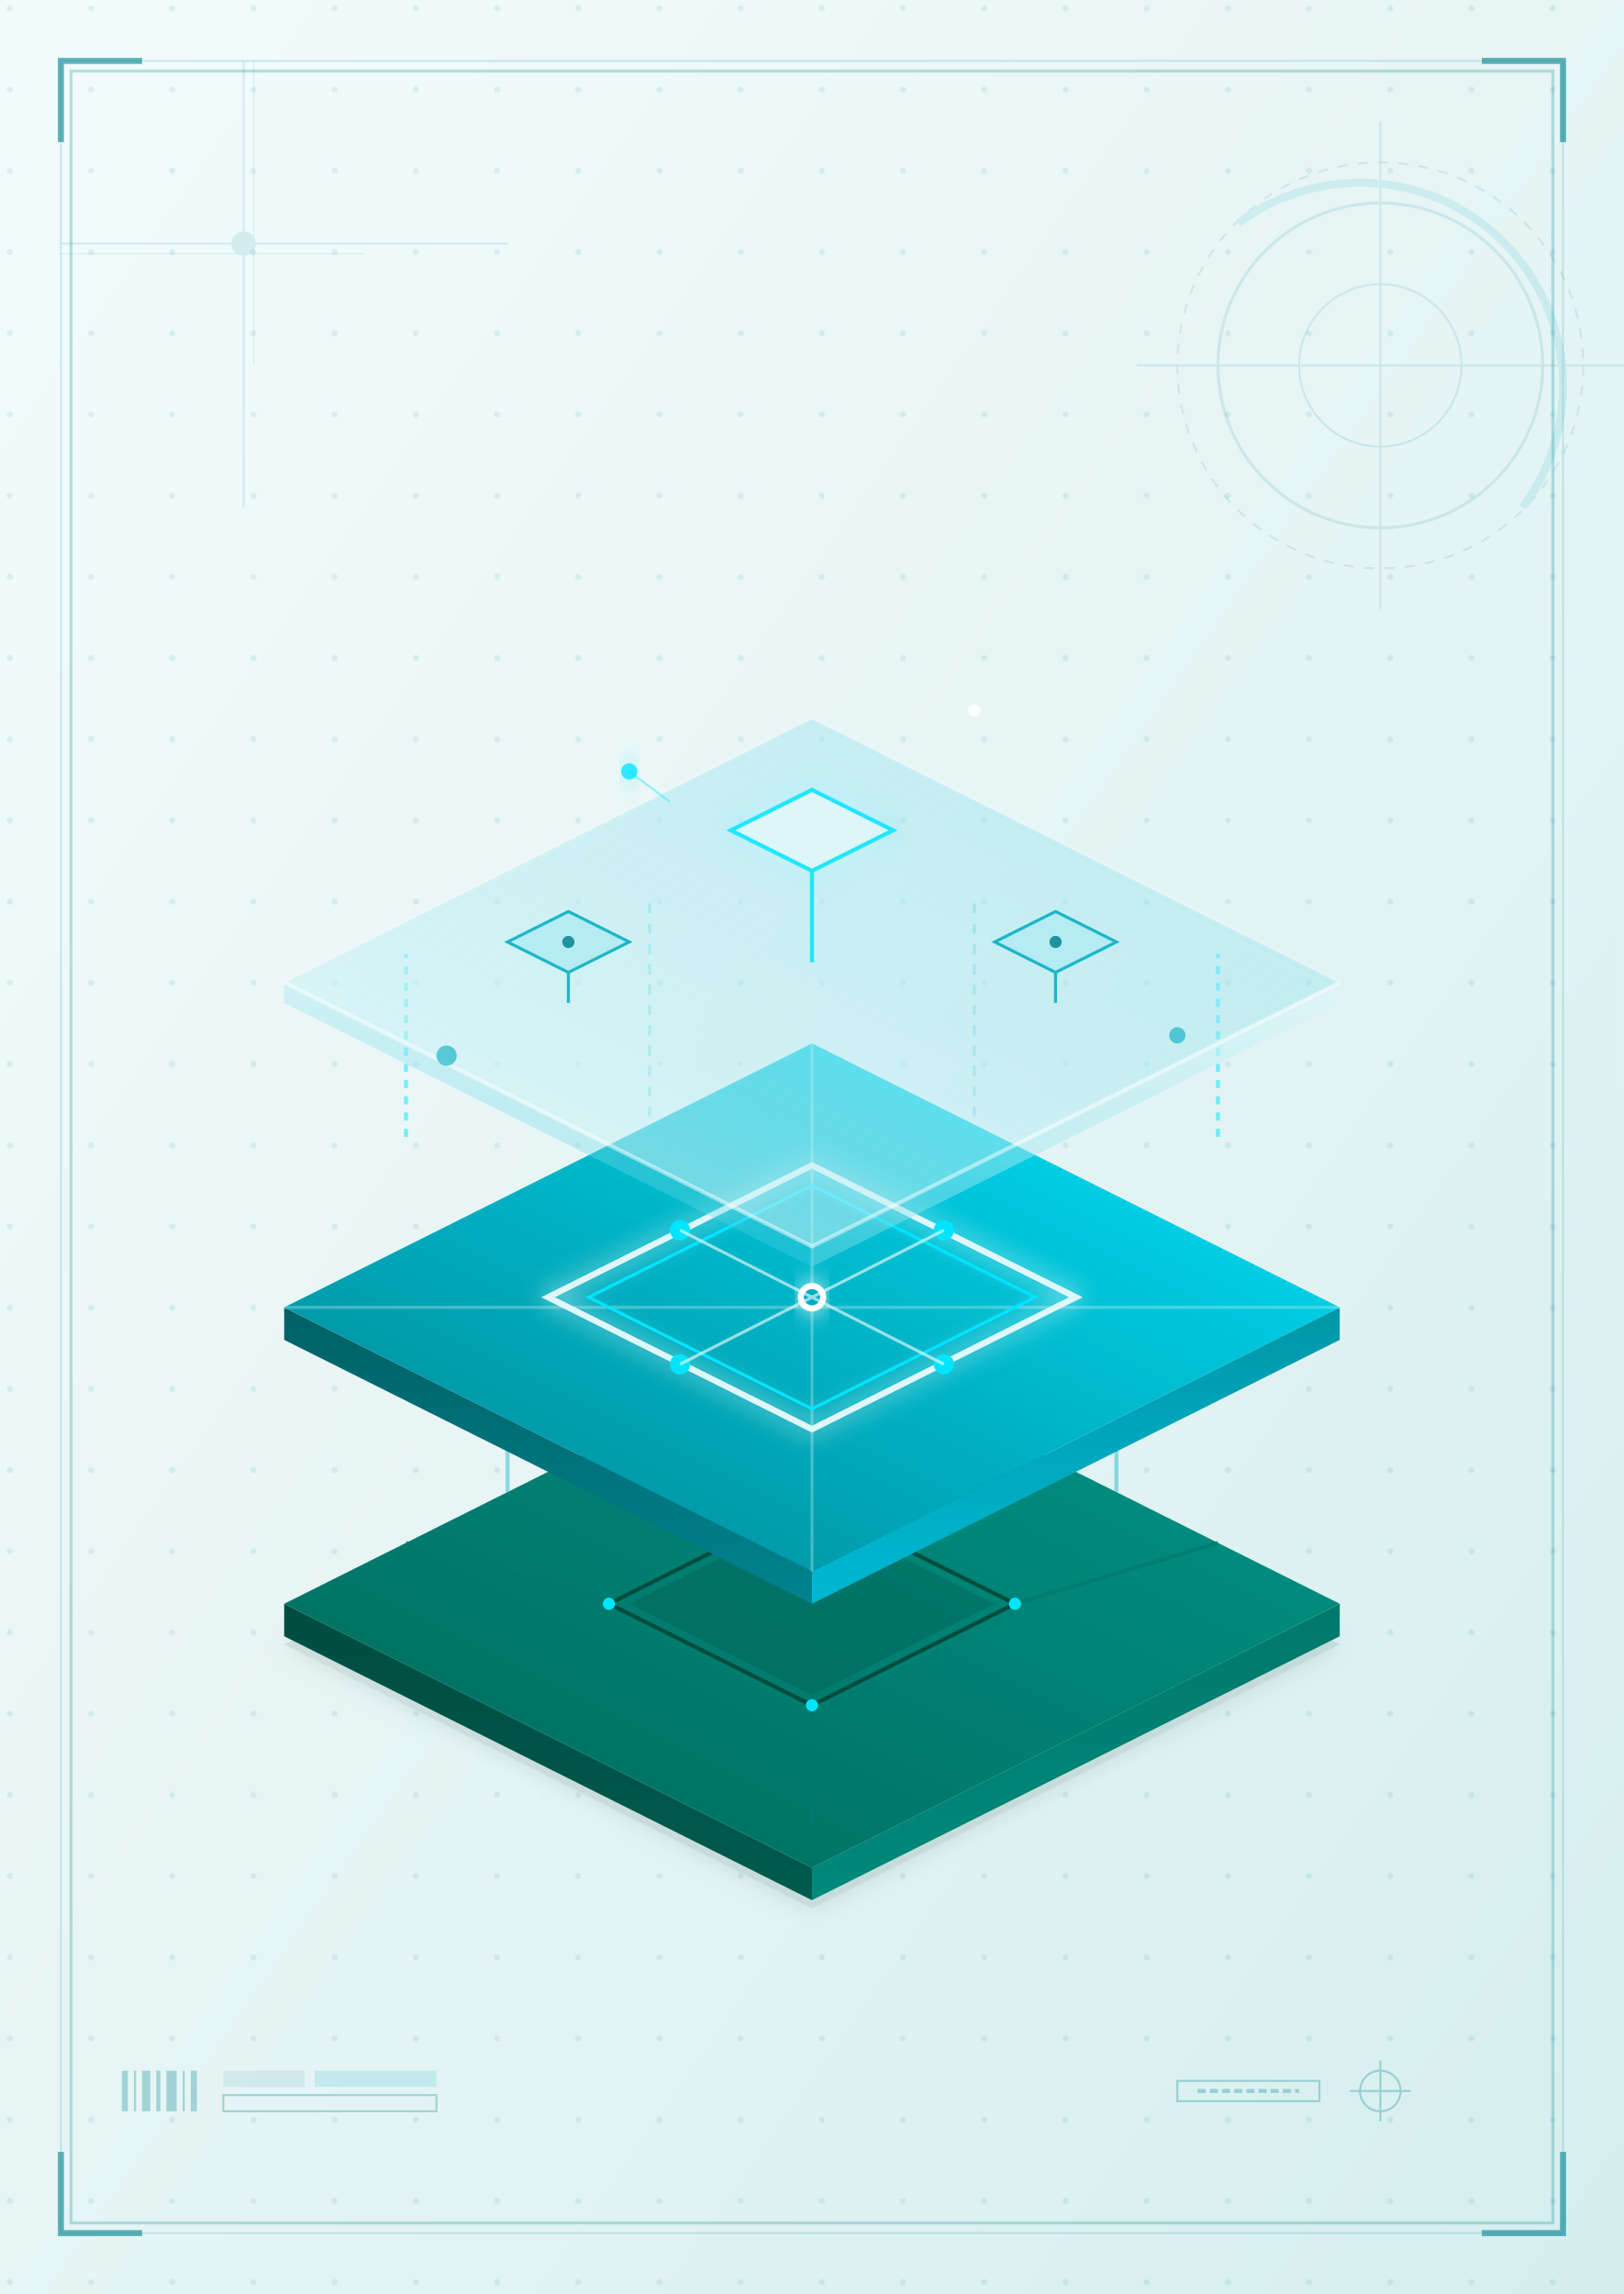
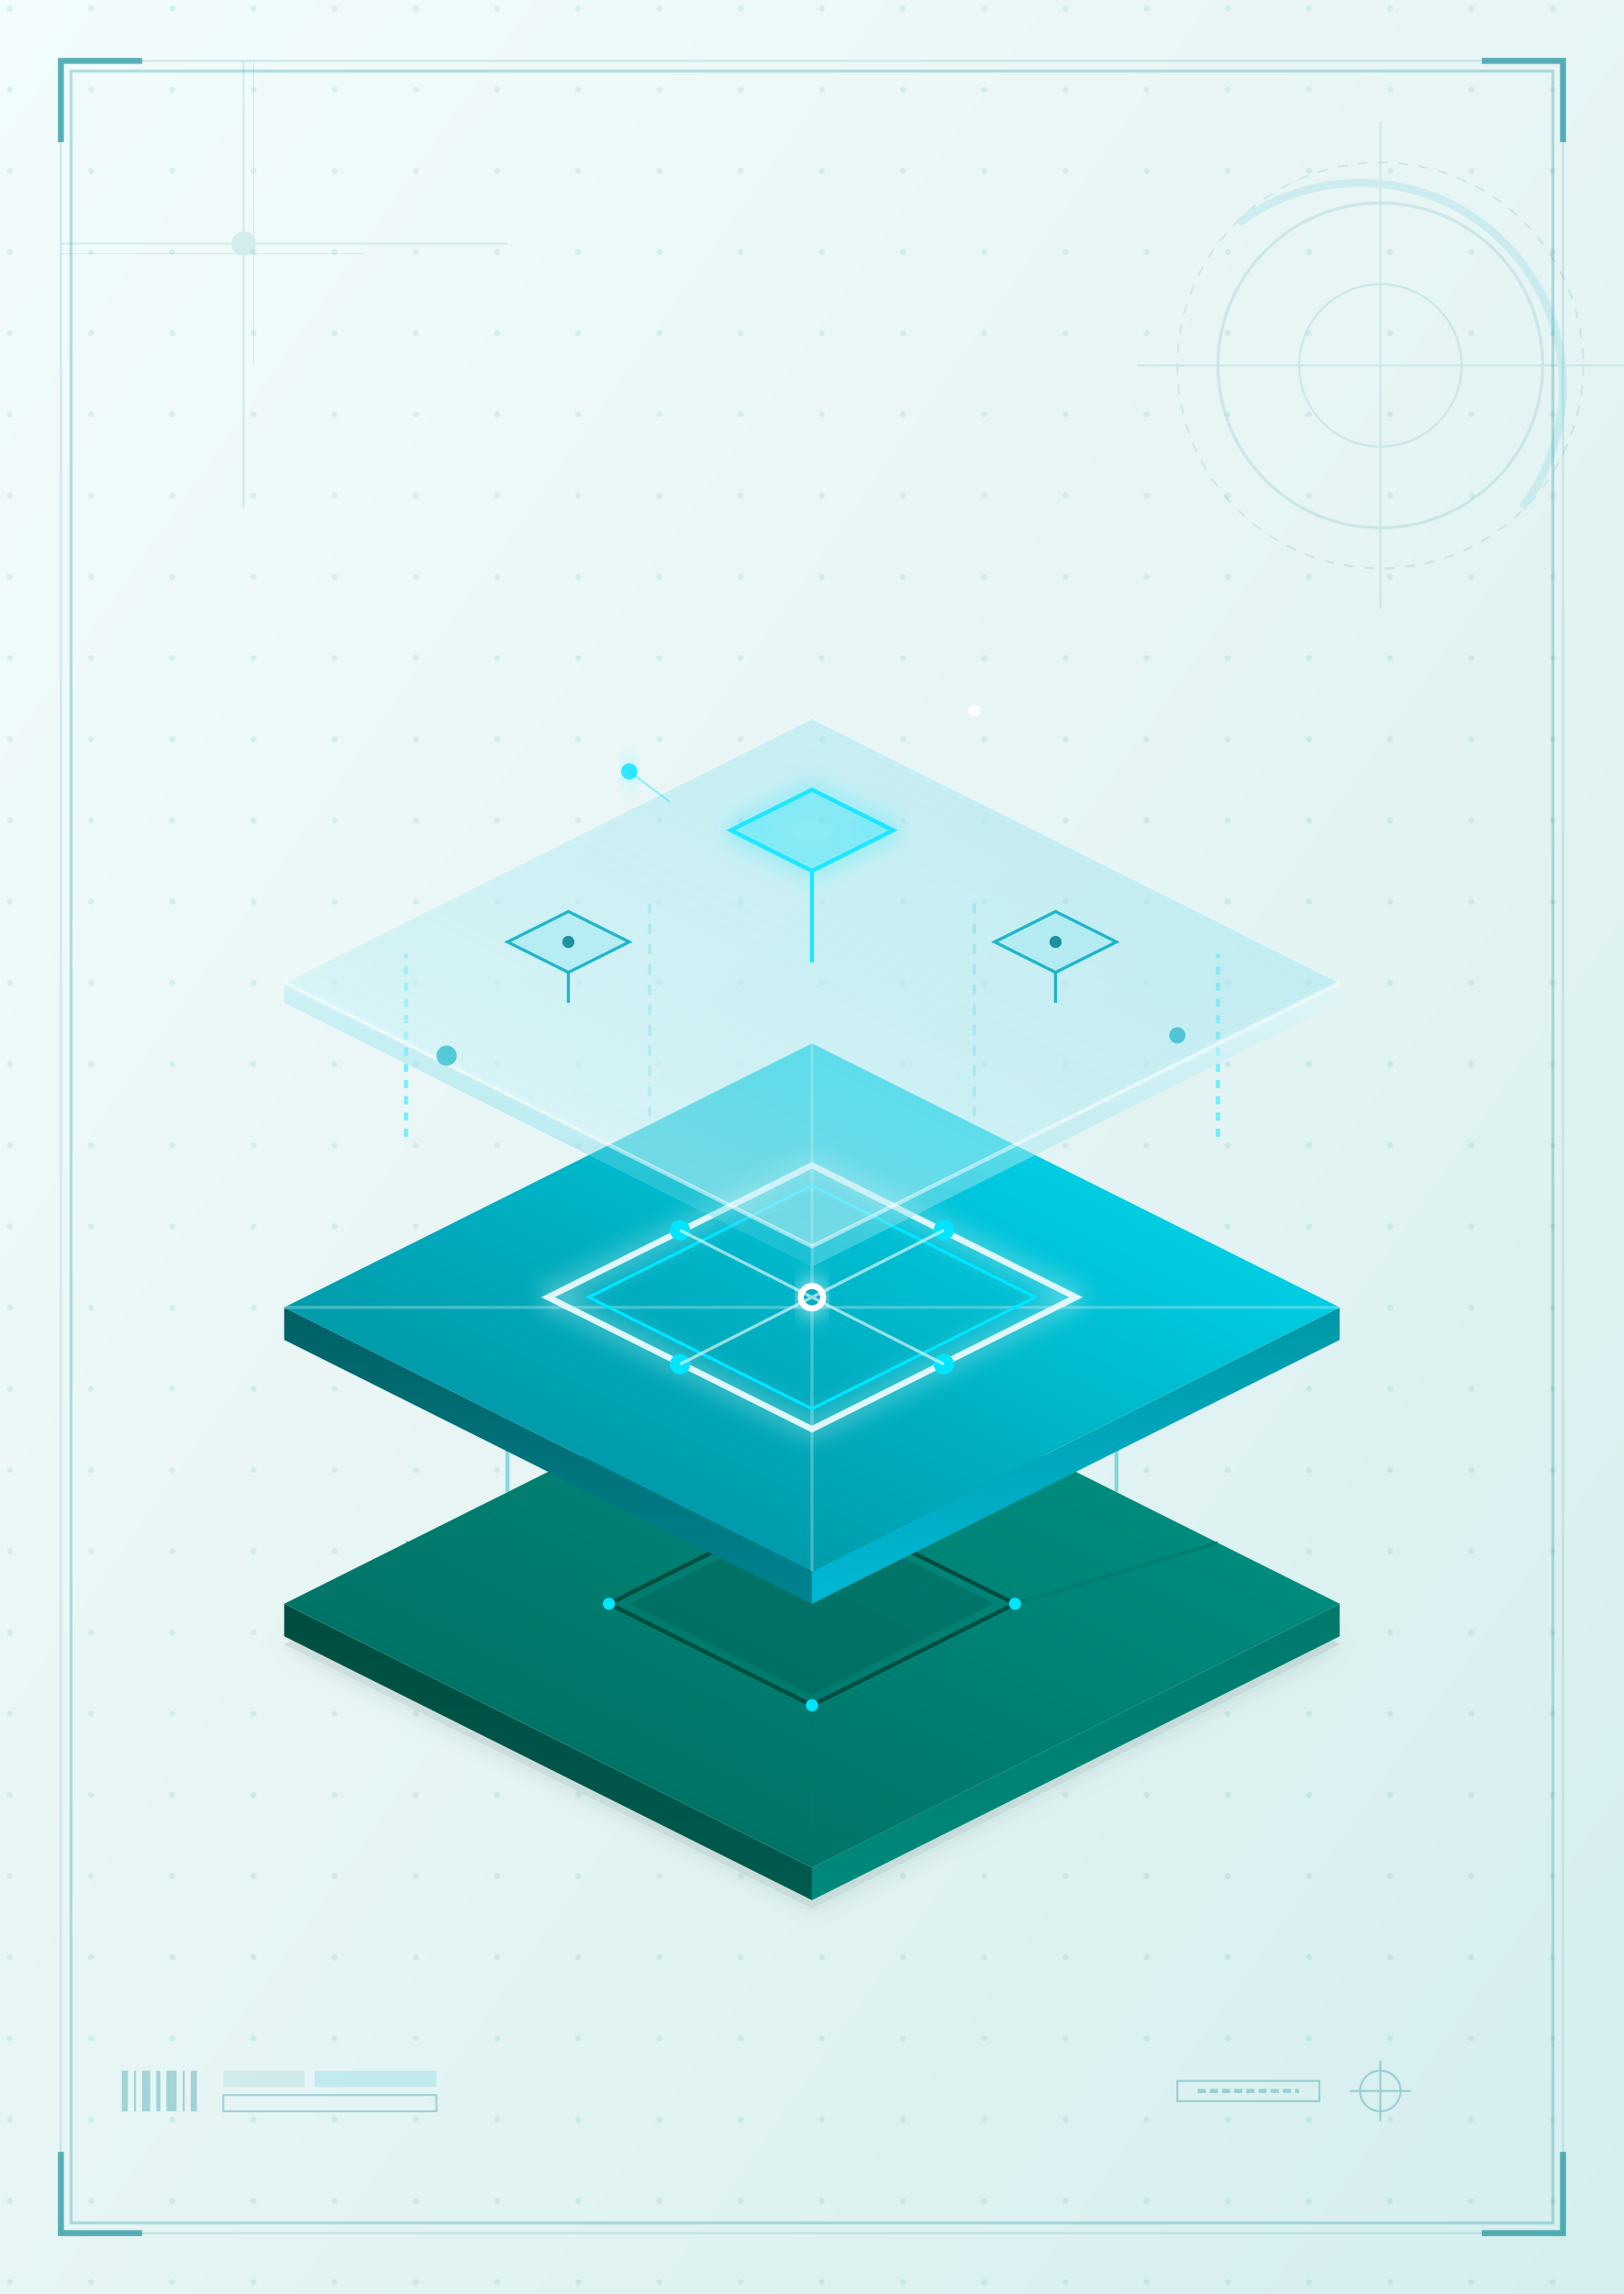
<svg xmlns="http://www.w3.org/2000/svg" xmlns:xlink="http://www.w3.org/1999/xlink" viewBox="0 0 800 1130" width="100%" height="100%" version="1.1" id="svg75">
  <defs id="defs21">
    <pattern xlink:href="#dotGrid" id="pattern75" patternTransform="translate(2.864385,2.148289)" />
    <linearGradient id="bgGrad" x1="0%" y1="0%" x2="100%" y2="100%">
      <stop offset="0%" stop-color="#F2FCFC" id="stop1" />
      <stop offset="40%" stop-color="#EAF6F6" id="stop2" />
      <stop offset="100%" stop-color="#D5EEEE" id="stop3" />
    </linearGradient>
    <pattern id="dotGrid" width="40" height="40" patternUnits="userSpaceOnUse">
      <circle cx="2" cy="2" r="1.5" fill="#00838F" opacity="0.1" id="circle3" />
    </pattern>
    <linearGradient id="hwTop" x1="0%" y1="100%" x2="100%" y2="0%">
      <stop offset="0%" stop-color="#00695C" id="stop4" />
      <stop offset="100%" stop-color="#009688" id="stop5" />
    </linearGradient>
    <linearGradient id="hwLeft" x1="0%" y1="0%" x2="0%" y2="100%">
      <stop offset="0%" stop-color="#004D40" id="stop6" />
      <stop offset="100%" stop-color="#005A4E" id="stop7" />
    </linearGradient>
    <linearGradient id="hwRight" x1="0%" y1="0%" x2="0%" y2="100%">
      <stop offset="0%" stop-color="#00796B" id="stop8" />
      <stop offset="100%" stop-color="#00897B" id="stop9" />
    </linearGradient>
    <linearGradient id="kernTop" x1="98.995" y1="1074.802" x2="466.69" y2="707.107" gradientTransform="scale(1.414214,0.7071068)" gradientUnits="userSpaceOnUse">
      <stop offset="0%" stop-color="#00838F" id="stop10" />
      <stop offset="100%" stop-color="#00E5FF" id="stop11" />
    </linearGradient>
    <linearGradient id="kernLeft" x1="104.91" y1="840.719" x2="104.91" y2="1035.552" gradientTransform="scale(1.334474,0.7493587)" gradientUnits="userSpaceOnUse">
      <stop offset="0%" stop-color="#006064" id="stop12" />
      <stop offset="100%" stop-color="#00838F" id="stop13" />
    </linearGradient>
    <linearGradient id="kernRight" x1="299.743" y1="840.719" x2="299.743" y2="1035.552" gradientTransform="scale(1.334474,0.7493587)" gradientUnits="userSpaceOnUse">
      <stop offset="0%" stop-color="#0097A7" id="stop14" />
      <stop offset="100%" stop-color="#00B8D4" id="stop15" />
    </linearGradient>
    <linearGradient id="userTop" x1="98.995" y1="848.528" x2="466.69" y2="480.833" gradientTransform="scale(1.414214,0.7071068)" gradientUnits="userSpaceOnUse">
      <stop offset="0%" stop-color="#E0F7FA" stop-opacity="0.65" id="stop16" />
      <stop offset="100%" stop-color="#80DEEA" stop-opacity="0.35" id="stop17" />
    </linearGradient>
    <linearGradient id="userLeft" x1="102.732" y1="640.502" x2="102.732" y2="831.29" gradientTransform="scale(1.36277,0.7337994)" gradientUnits="userSpaceOnUse">
      <stop offset="0%" stop-color="#B2EBF2" stop-opacity="0.5" id="stop18" />
      <stop offset="100%" stop-color="#4DD0E1" stop-opacity="0.3" id="stop19" />
    </linearGradient>
    <linearGradient id="userRight" x1="293.52" y1="640.502" x2="293.52" y2="831.29" gradientTransform="scale(1.36277,0.7337994)" gradientUnits="userSpaceOnUse">
      <stop offset="0%" stop-color="#E0F7FA" stop-opacity="0.7" id="stop20" />
      <stop offset="100%" stop-color="#80DEEA" stop-opacity="0.4" id="stop21" />
    </linearGradient>
    <filter id="glow" x="-inf" y="-2.4" width="inf" height="5.8">
      <feGaussianBlur stdDeviation="6" result="blur" id="feGaussianBlur21" />
      <feComposite in="SourceGraphic" in2="blur" operator="over" id="feComposite21" />
    </filter>
  </defs>
  <rect width="800" height="1130" fill="url(#bgGrad)" id="rect21" />
  <rect width="800" height="1130" fill="url(#dotGrid)" id="rect22" style="fill:url(#pattern75)" x="2.864" y="2.148" />
  <rect x="30" y="30" width="740" height="1070" fill="none" stroke="#00838F" stroke-width="1" opacity="0.15" id="rect23" />
  <rect x="35" y="35" width="730" height="1060" fill="none" stroke="#00838F" stroke-width="1.5" opacity="0.25" id="rect24" />
  <path d="M 30 70 L 30 30 L 70 30" fill="none" stroke="#00838F" stroke-width="3" opacity="0.6" id="path24" />
  <path d="M 770 70 L 770 30 L 730 30" fill="none" stroke="#00838F" stroke-width="3" opacity="0.6" id="path25" />
  <path d="M 30 1060 L 30 1100 L 70 1100" fill="none" stroke="#00838F" stroke-width="3" opacity="0.6" id="path26" />
  <path d="M 770 1060 L 770 1100 L 730 1100" fill="none" stroke="#00838F" stroke-width="3" opacity="0.6" id="path27" />
  <g opacity="0.12" id="g34">
    <circle cx="680" cy="180" r="100" fill="none" stroke="#00838F" stroke-width="1" stroke-dasharray="5,5" id="circle27" />
    <circle cx="680" cy="180" r="80" fill="none" stroke="#00838F" stroke-width="1.5" id="circle28" />
    <circle cx="680" cy="180" r="40" fill="none" stroke="#00838F" stroke-width="1" id="circle29" />
    <line x1="560" y1="180" x2="800" y2="180" stroke="#00838F" stroke-width="1" id="line29" />
    <line x1="680" y1="60" x2="680" y2="300" stroke="#00838F" stroke-width="1" id="line30" />
    <path d="M 610 110 A 100 100 0 0 1 750 250" fill="none" stroke="#00ACC1" stroke-width="4" id="path30" />
    <line x1="30" y1="120" x2="250" y2="120" stroke="#00838F" stroke-width="1" id="line31" />
    <line x1="30" y1="125" x2="180" y2="125" stroke="#00838F" stroke-width="0.5" id="line32" />
    <line x1="120" y1="30" x2="120" y2="250" stroke="#00838F" stroke-width="1" id="line33" />
    <line x1="125" y1="30" x2="125" y2="180" stroke="#00838F" stroke-width="0.5" id="line34" />
    <circle cx="120" cy="120" r="6" fill="#00838F" id="circle34" />
  </g>
  <g id="system-stack">
    <line x1="400" y1="920" x2="400" y2="400" stroke="#00E5FF" stroke-width="3" stroke-dasharray="10,10" opacity="0.6" filter="url(#glow)" id="line35" />
    <line x1="320" y1="880" x2="320" y2="440" stroke="#00B8D4" stroke-width="1.5" stroke-dasharray="5,5" opacity="0.3" id="line36" />
    <line x1="480" y1="880" x2="480" y2="440" stroke="#00B8D4" stroke-width="1.5" stroke-dasharray="5,5" opacity="0.3" id="line37" />
    <g id="layer-hardware">
      <polygon points="140,810 400,940 660,810 400,680" fill="#00362F" opacity="0.12" filter="url(#glow)" id="polygon37" />
      <polygon points="140,790 140,806 400,936 400,920" fill="url(#hwLeft)" id="polygon38" />
      <polygon points="400,920 400,936 660,806 660,790" fill="url(#hwRight)" id="polygon39" />
      <polygon points="400,920 660,790 400,660 140,790" fill="url(#hwTop)" id="polygon40" />
      <polygon points="400,840 500,790 400,740 300,790" fill="none" stroke="#004D40" stroke-width="2" id="polygon41" />
      <polygon points="400,835 490,790 400,745 310,790" fill="#004D40" opacity="0.25" id="polygon42" />
      <path d="M 200 760 L 300 790 M 600 760 L 500 790 M 400 680 L 400 740 M 400 900 L 400 840" stroke="#00796B" stroke-width="2" opacity="0.7" id="path42" />
      <circle cx="300" cy="790" r="3" fill="#00E5FF" id="circle42" />
      <circle cx="500" cy="790" r="3" fill="#00E5FF" id="circle43" />
      <circle cx="400" cy="740" r="3" fill="#00E5FF" id="circle44" />
      <circle cx="400" cy="840" r="3" fill="#00E5FF" id="circle45" />
    </g>
    <line x1="250" y1="735" x2="250" y2="630" stroke="#00ACC1" stroke-width="2" opacity="0.4" id="line45" />
    <line x1="550" y1="735" x2="550" y2="630" stroke="#00ACC1" stroke-width="2" opacity="0.4" id="line46" />
    <g id="layer-kernel" transform="translate(0,14)">
      <polygon points="400,760 140,630 140,646 400,776 " fill="url(#kernLeft)" id="polygon46" style="fill:url(#kernLeft)" />
      <polygon points="660,630 400,760 400,776 660,646 " fill="url(#kernRight)" id="polygon47" style="fill:url(#kernRight)" />
      <polygon points="140,630 400,760 660,630 400,500 " fill="url(#kernTop)" id="polygon48" style="fill:url(#kernTop)" />
      <path d="M 400,760 V 500" stroke="#e0f7fa" stroke-width="1.5" opacity="0.3" id="path48" />
      <path d="M 140,630 H 660" stroke="#e0f7fa" stroke-width="1.5" opacity="0.3" id="path49" />
      <polygon points="270,625 400,690 530,625 400,560 " fill="none" stroke="#e0f7fa" stroke-width="3" filter="url(#glow)" id="polygon49" />
      <polygon points="290,625 400,680 510,625 400,570 " fill="none" stroke="#00e5ff" stroke-width="1.5" id="polygon50" />
      <circle cx="400" cy="625" r="7" fill="#ffffff" filter="url(#glow)" id="circle50" />
      <circle cx="400" cy="625" r="4" fill="#00acc1" id="circle51" />
      <circle cx="335" cy="592" r="5" fill="#00e5ff" id="circle52" />
      <circle cx="465" cy="592" r="5" fill="#00e5ff" id="circle53" />
      <circle cx="335" cy="658" r="5" fill="#00e5ff" id="circle54" />
      <circle cx="465" cy="658" r="5" fill="#00e5ff" id="circle55" />
      <path d="m 335,592 65,33 65,-33 m -130,66 65,-33 65,33" fill="none" stroke="#ffffff" stroke-width="1.5" opacity="0.6" id="path55" />
    </g>
    <line x1="200" y1="560" x2="200" y2="470" stroke="#00E5FF" stroke-width="2" stroke-dasharray="4,4" opacity="0.5" id="line55" />
    <line x1="600" y1="560" x2="600" y2="470" stroke="#00E5FF" stroke-width="2" stroke-dasharray="4,4" opacity="0.5" id="line56" />
    <g id="layer-userspace" transform="translate(0,14)">
      <polygon points="400,600 140,470 140,480 400,610 " fill="url(#userLeft)" id="polygon56" style="fill:url(#userLeft)" />
      <polygon points="660,470 400,600 400,610 660,480 " fill="url(#userRight)" id="polygon57" style="fill:url(#userRight)" />
      <polygon points="140,470 400,600 660,470 400,340 " fill="url(#userTop)" id="polygon58" style="fill:url(#userTop)" />
      <path d="M 140,470 400,600 660,470" fill="none" stroke="#ffffff" stroke-width="2" opacity="0.5" id="path58" />
      <path d="M 140,470 400,340 660,470" fill="none" stroke="#ffffff" stroke-width="1" opacity="0.25" id="path59" />
      <g transform="translate(0,-15)" opacity="0.85" id="g61">
        <polygon points="250,465 280,480 310,465 280,450 " fill="#b2ebf2" stroke="#00acc1" stroke-width="1.5" id="polygon59" />
        <line x1="280" y1="480" x2="280" y2="495" stroke="#00acc1" stroke-width="1.5" id="line59" />
        <circle cx="280" cy="465" r="3" fill="#00838f" id="circle59" />
        <polygon points="490,465 520,480 550,465 520,450 " fill="#b2ebf2" stroke="#00acc1" stroke-width="1.5" id="polygon60" />
        <line x1="520" y1="480" x2="520" y2="495" stroke="#00acc1" stroke-width="1.5" id="line60" />
        <circle cx="520" cy="465" r="3" fill="#00838f" id="circle60" />
-         <polygon points="360,410 400,430 440,410 400,390 " fill="#e0f7fa" stroke="#00e5ff" stroke-width="2" filter="url(#glow)" id="polygon61" />
+         <polygon points="360,410 400,430 440,410 400,390 " fill="#e0f7fa" stroke="#00e5ff" stroke-width="2" filter="url(#glow)" id="polygon61" style="fill:#1de5fc;fill-opacity:0.2" />
        <line x1="400" y1="430" x2="400" y2="475" stroke="#00e5ff" stroke-width="2" id="line61" />
      </g>
    </g>
    <g id="sparks">
      <circle cx="310" cy="380" r="4" fill="#00E5FF" opacity="0.8" filter="url(#glow)" id="circle61" />
      <path d="M 310 380 L 330 395" stroke="#00E5FF" stroke-width="1" opacity="0.4" id="path61" />
      <circle cx="480" cy="350" r="3" fill="#FFFFFF" opacity="0.9" filter="url(#glow)" id="circle62" />
      <circle cx="220" cy="520" r="5" fill="#00ACC1" opacity="0.6" id="circle63" />
      <circle cx="580" cy="510" r="4" fill="#00ACC1" opacity="0.6" id="circle64" />
    </g>
  </g>
  <g opacity="0.3" transform="translate(60, 1020)" id="g73">
    <rect x="0" y="0" width="3" height="20" fill="#00838F" id="rect64" />
    <rect x="6" y="0" width="1" height="20" fill="#00838F" id="rect65" />
    <rect x="10" y="0" width="4" height="20" fill="#00838F" id="rect66" />
    <rect x="17" y="0" width="2" height="20" fill="#00838F" id="rect67" />
    <rect x="22" y="0" width="5" height="20" fill="#00838F" id="rect68" />
    <rect x="30" y="0" width="1" height="20" fill="#00838F" id="rect69" />
    <rect x="34" y="0" width="3" height="20" fill="#00838F" id="rect70" />
    <rect x="50" y="0" width="40" height="8" fill="#00838F" opacity="0.3" id="rect71" />
    <rect x="95" y="0" width="60" height="8" fill="#00ACC1" opacity="0.5" id="rect72" />
    <rect x="50" y="12" width="105" height="8" fill="none" stroke="#00838F" stroke-width="1" id="rect73" />
  </g>
  <g opacity="0.3" transform="translate(580, 1020)" id="g75">
    <circle cx="100" cy="10" r="10" fill="none" stroke="#00838F" stroke-width="1" id="circle73" />
    <line x1="85" y1="10" x2="115" y2="10" stroke="#00838F" stroke-width="1" id="line73" />
    <line x1="100" y1="-5" x2="100" y2="25" stroke="#00838F" stroke-width="1" id="line74" />
    <rect x="0" y="5" width="70" height="10" fill="none" stroke="#00838F" stroke-width="1" id="rect74" />
    <line x1="10" y1="10" x2="60" y2="10" stroke="#00838F" stroke-width="2" stroke-dasharray="4,2" id="line75" />
  </g>
</svg>
